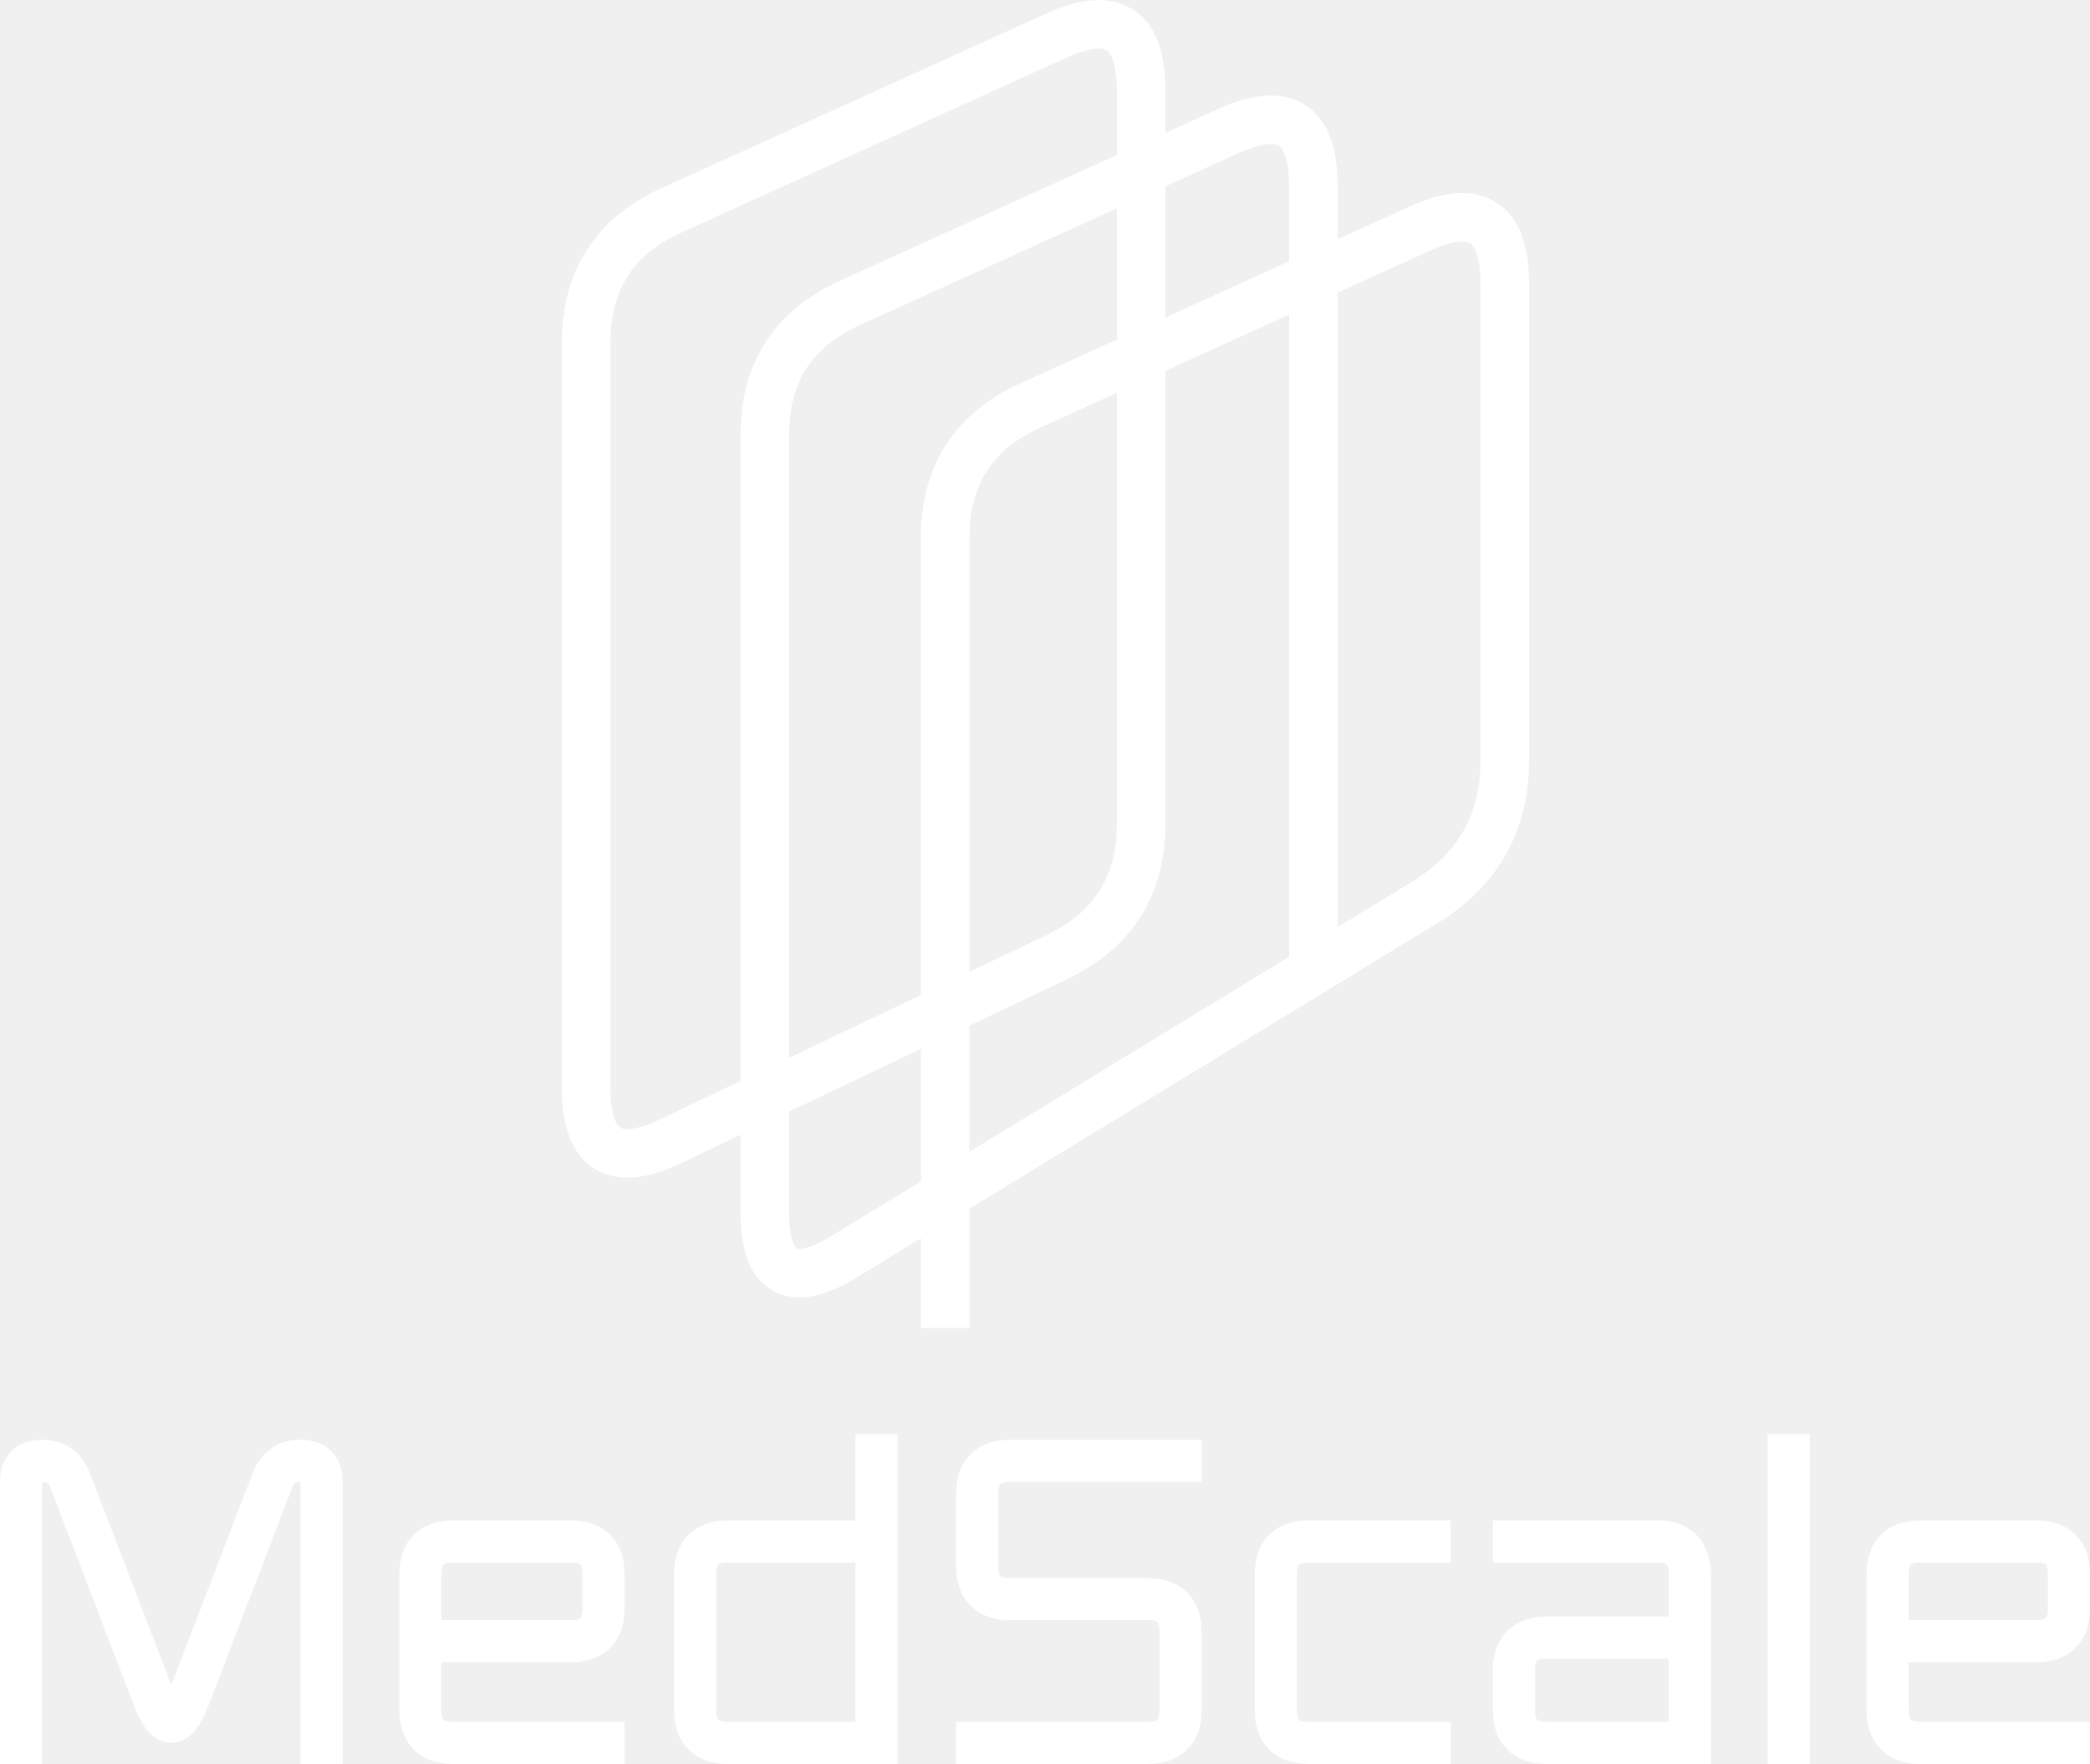
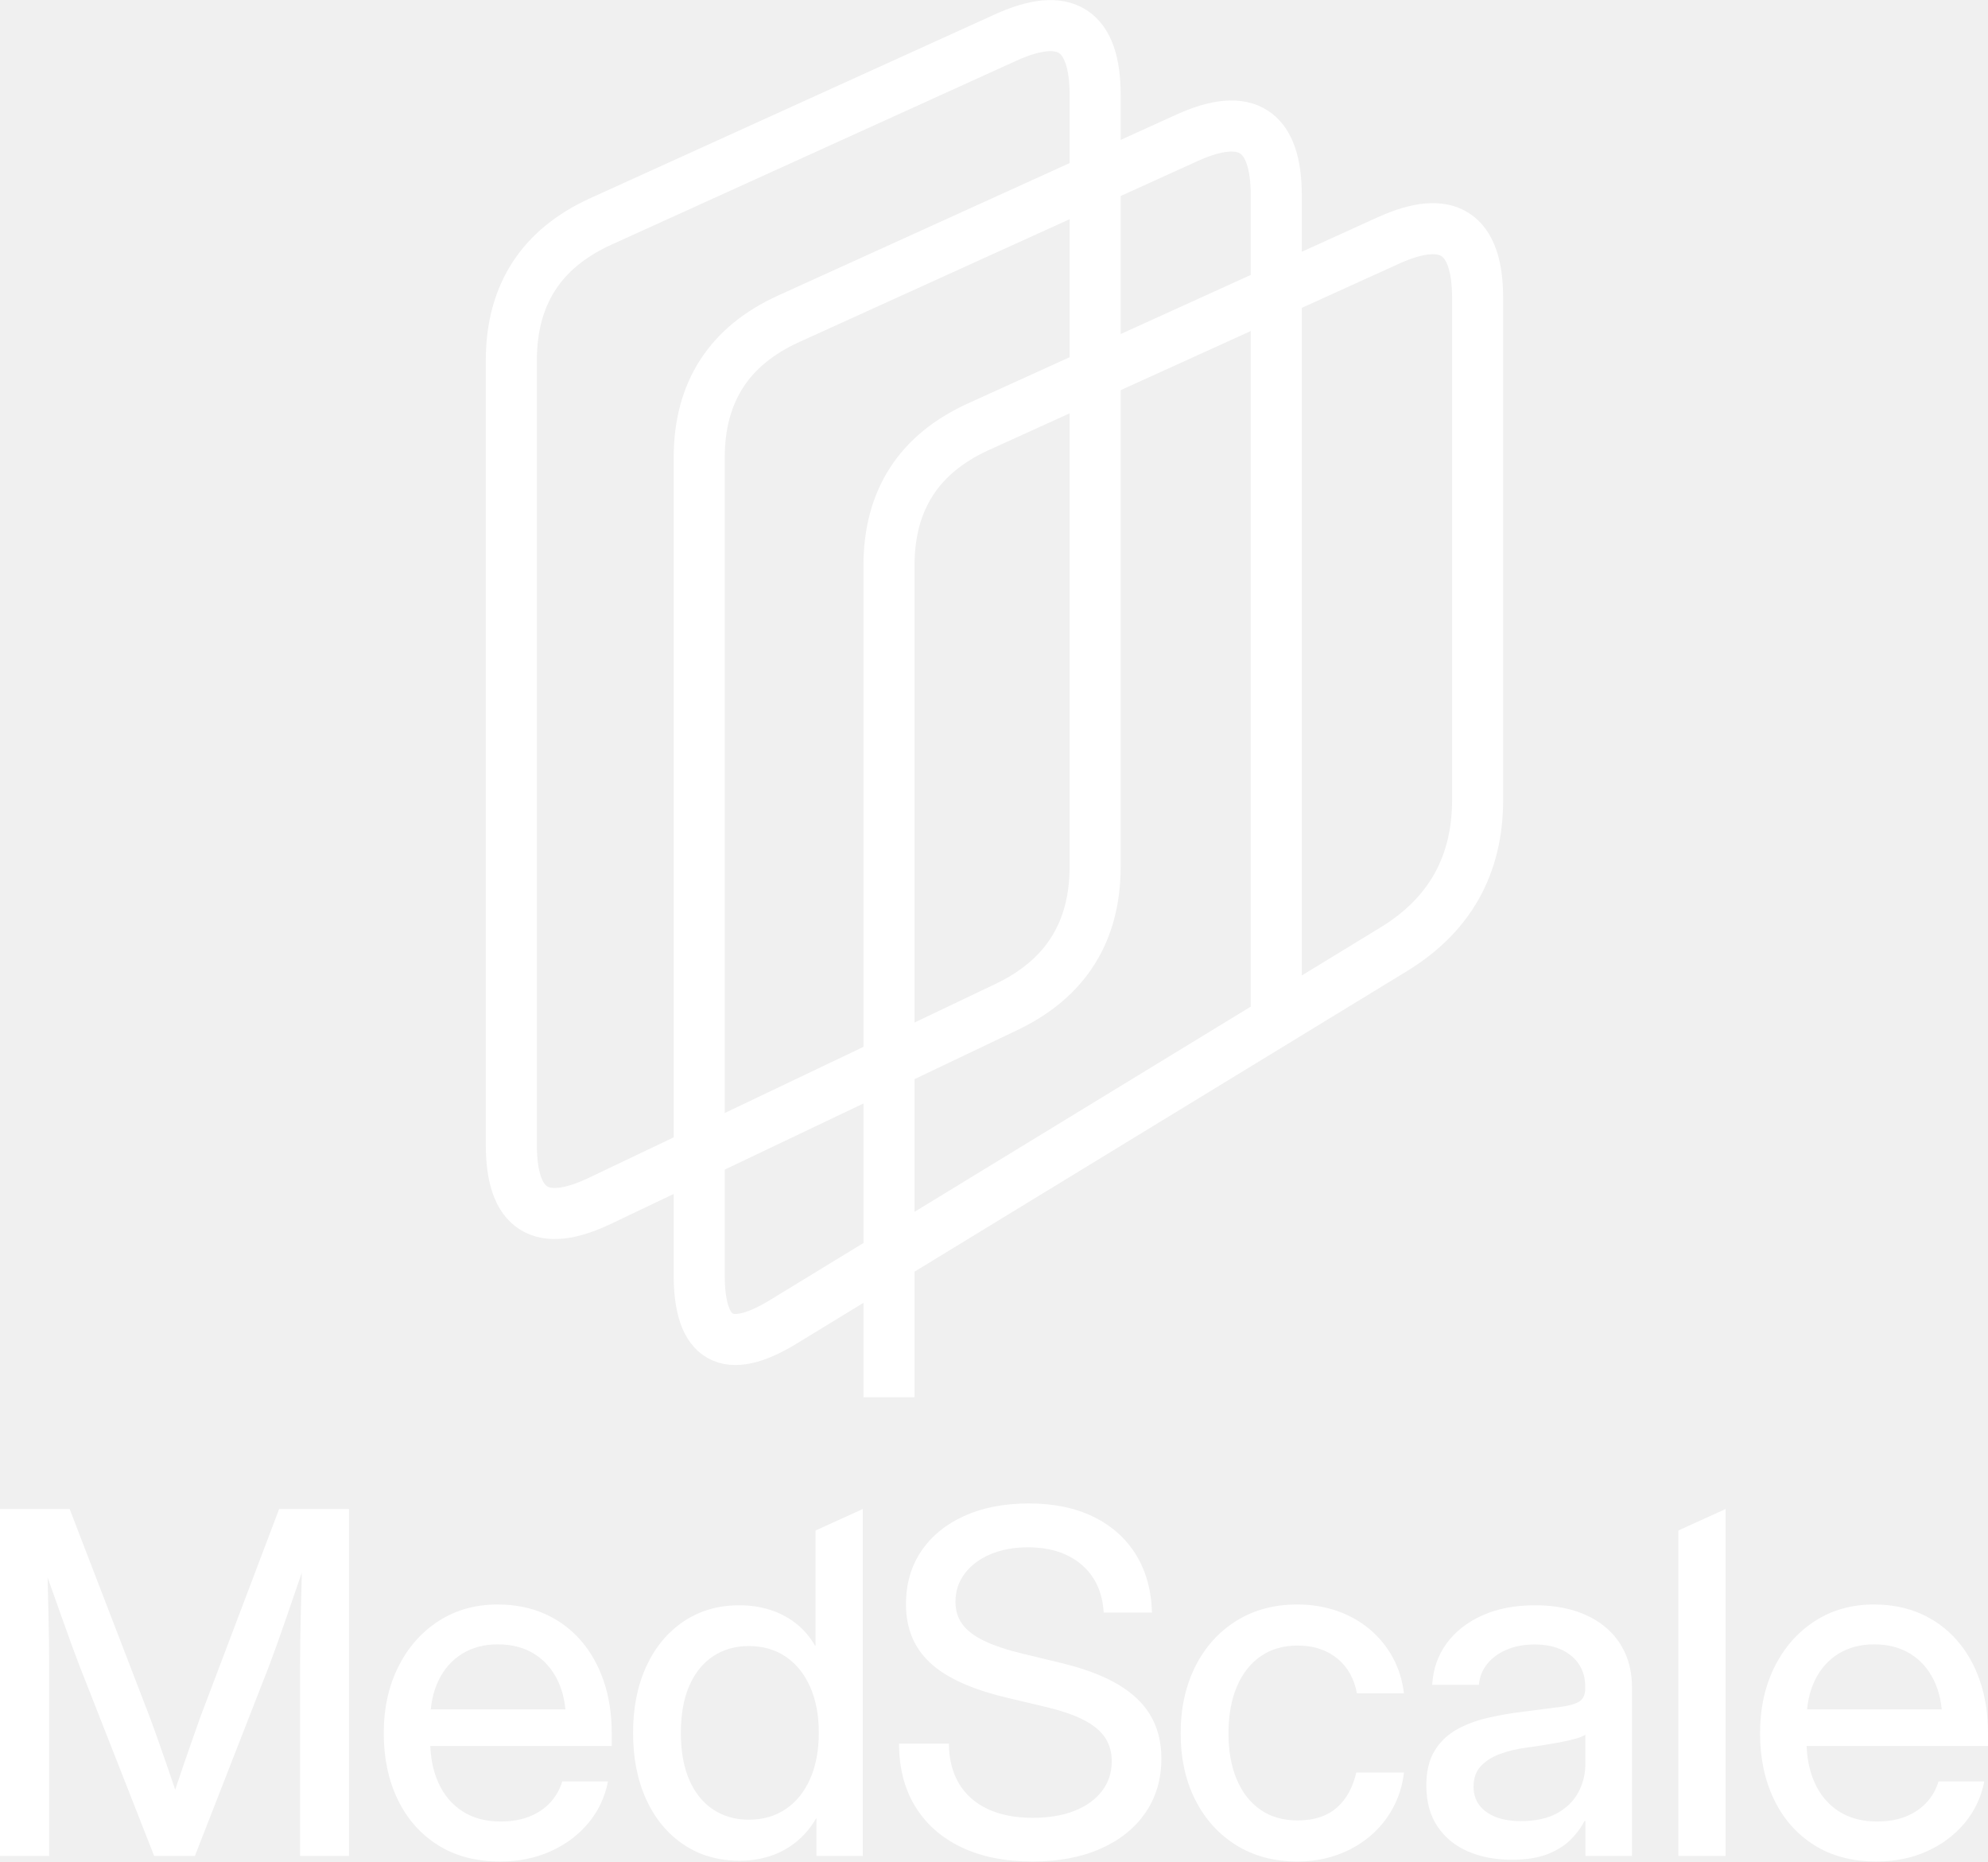
- <svg xmlns="http://www.w3.org/2000/svg" viewBox="0 0 1141 963" role="img" aria-labelledby="title description">
-   <g id="medscale-frames" transform="translate(306.500 0.000) scale(1)" fill="none" stroke="#FFFFFF" stroke-width="26.5" stroke-linejoin="round" stroke-linecap="butt">
+ <svg xmlns="http://www.w3.org/2000/svg" viewBox="0 0 1031.77 965.9" role="img" aria-labelledby="title description">
+   <g id="medscale-frames" transform="translate(251.885 0.000) scale(1)" fill="none" stroke="#FFFFFF" stroke-width="26.5" stroke-linejoin="round" stroke-linecap="butt">
    <path d="M13.5 390.5L13.5 187Q13.5 136 59.93 114.91L270.07 19.47Q316.5 -1.62 316.5 49.38L316.5 449.56Q316.5 500.56 270.46 522.51L59.54 623.05Q13.5 645 13.5 594Z" />
    <path d="M209.5 725L209.5 293.5Q209.5 242.5 255.93 221.41L468.57 124.83Q515 103.74 515 154.74L515 415Q515 466 471.46 492.56L154.54 685.94Q111 712.5 111 661.5L111 237.5Q111 186.5 157.43 165.41L364.07 71.56Q410.5 50.47 410.5 101.47L410.5 529.76" />
  </g>
-   <g id="medscale-wordmark" transform="translate(0.000 783.000) scale(1)" fill="none" stroke="#FFFFFF" stroke-width="23" stroke-linejoin="round" stroke-linecap="butt">
-     <path d="M11.5 180L11.5 25.85Q11.5 14.5 22.85 14.5L22.85 14.5Q34.2 14.5 38.27 25.1L84.18 144.73Q93.5 169 102.82 144.73L148.73 25.1Q152.8 14.5 164.15 14.5L164.15 14.5Q175.5 14.5 175.5 25.85L175.5 180" />
-     <path d="M229.5 113L311.5 113Q329.5 113 329.5 95L329.5 76.5Q329.5 58.5 311.5 58.5L247.5 58.5Q229.5 58.5 229.5 76.5L229.5 150.5Q229.5 168.5 247.5 168.5L341 168.5" />
-     <path d="M478.5 58.5L397.5 58.5Q379.5 58.5 379.5 76.5L379.5 150.5Q379.5 168.5 397.5 168.5L478.5 168.5" />
-     <path d="M478.5 0L478.5 180" />
-     <path d="M656 14.5L551.5 14.5Q533.5 14.5 533.5 32.5L533.5 72Q533.5 90 551.5 90L626.5 90Q644.5 90 644.5 108L644.5 150.5Q644.5 168.5 626.5 168.5L522 168.5" />
-     <path d="M792 58.5L714.5 58.5Q696.5 58.5 696.5 76.5L696.5 150.5Q696.5 168.5 714.5 168.5L792 168.5" />
-     <path d="M815 58.5L904.5 58.5Q922.5 58.5 922.5 76.5L922.5 180" />
-     <path d="M922.5 111L844.5 111Q826.5 111 826.5 129L826.5 150.5Q826.5 168.5 844.5 168.5L922.5 168.5" />
-     <path d="M976.5 0L976.5 180" />
-     <path d="M1030.5 113L1111.5 113Q1129.5 113 1129.5 95L1129.5 76.5Q1129.5 58.5 1111.5 58.5L1048.5 58.5Q1030.5 58.5 1030.5 76.5L1030.5 150.5Q1030.5 168.5 1048.5 168.5L1141 168.5" />
+   <g id="medscale-wordmark" transform="translate(0.000 780.100) scale(1)" fill="#FFFFFF">
+     <path d="M0 182.9V2.9H36.15L77.58 110.49Q79.22 114.84 81.48 121.2Q83.74 127.57 86.13 134.5Q88.52 141.42 90.63 147.63Q92.75 153.84 94.01 157.88H87.91Q89.17 153.84 91.23 147.63Q93.29 141.42 95.68 134.5Q98.06 127.57 100.31 121.2Q102.56 114.84 104.1 110.49L144.87 2.9H181.14V182.9H155.74V83.53Q155.74 77.68 155.84 70.59Q155.93 63.49 156.14 55.82Q156.35 48.15 156.54 40.34Q156.74 32.52 156.85 25.24H160.25Q157.3 33.97 154.38 42.49Q151.47 51.01 148.82 58.67Q146.17 66.33 143.92 72.65Q141.68 78.97 139.95 83.53L101.16 182.9H80.01L40.97 83.53Q39.24 78.97 36.93 72.65Q34.61 66.33 31.9 58.67Q29.19 51.01 26.16 42.49Q23.14 33.97 19.96 25.24H24.4Q24.61 32.52 24.75 40.34Q24.9 48.15 25.11 55.82Q25.31 63.49 25.41 70.59Q25.5 77.68 25.5 83.53V182.9Z" />
+     <path d="M259.6 185.8Q240.72 185.8 227.19 177.23Q213.66 168.66 206.41 153.61Q199.17 138.56 199.17 119.32Q199.17 99.85 206.72 84.76Q214.26 69.67 227.59 61.05Q240.93 52.43 258.22 52.43Q271.72 52.43 282.63 57.25Q293.54 62.08 301.34 70.99Q309.14 79.9 313.31 92.12Q317.48 104.34 317.48 119.13V125.85H210.53V106.86H304.49L293.74 112.81Q293.74 100.67 289.39 91.76Q285.05 82.85 277.13 77.99Q269.21 73.12 258.41 73.12Q247.74 73.12 239.86 77.99Q231.99 82.85 227.64 91.76Q223.29 100.67 223.29 112.81V123.33Q223.29 135.61 227.56 145.03Q231.83 154.45 240.02 159.74Q248.2 165.04 259.88 165.04Q268.38 165.04 274.88 162.42Q281.37 159.79 285.67 155.09Q289.96 150.4 291.81 144.22H315.55Q313.15 156.54 305.31 165.9Q297.47 175.25 285.69 180.53Q273.91 185.8 259.6 185.8Z" />
+     <path d="M383.85 185.39Q367.29 185.39 354.8 177.01Q342.31 168.63 335.44 153.69Q328.56 138.75 328.56 119.08Q328.56 99.41 335.46 84.48Q342.37 69.55 354.84 61.2Q367.32 52.84 383.78 52.84Q392.12 52.84 399.52 55.16Q406.92 57.49 412.94 62.14Q418.95 66.79 423.04 73.86H423.27V14.04L447.8 2.9V182.9H423.75V163.5H423.52Q419.18 170.89 413.06 175.75Q406.94 180.62 399.58 183Q392.21 185.39 383.85 185.39ZM388.61 164.1Q399.7 164.1 407.88 158.52Q416.06 152.94 420.51 142.8Q424.96 132.66 424.96 119.08Q424.96 105.4 420.51 95.27Q416.06 85.15 407.88 79.57Q399.7 73.99 388.61 73.99Q378.26 73.99 370.3 79.16Q362.34 84.32 357.86 94.34Q353.37 104.37 353.37 119.08Q353.37 133.69 357.86 143.73Q362.34 153.77 370.3 158.93Q378.26 164.1 388.61 164.1Z" />
+     <path d="M535.86 185.8Q514.49 185.8 498.97 178.4Q483.46 170.99 475.03 157.28Q466.61 143.57 466.61 124.63H492.48Q492.53 136.64 497.68 145.3Q502.83 153.96 512.58 158.55Q522.34 163.13 535.95 163.13Q548.37 163.13 557.55 159.54Q566.72 155.94 571.85 149.33Q576.99 142.71 576.99 133.76Q576.99 126.72 573.53 121.5Q570.08 116.27 562.47 112.36Q554.86 108.44 542.24 105.47L522.39 100.75Q495.06 94.24 482.63 82.59Q470.2 70.94 470.2 52.33Q470.2 36.52 478.11 24.79Q486.01 13.05 500.39 6.52Q514.77 0 533.95 0Q553.21 0 567.38 6.87Q581.55 13.74 589.46 26.42Q597.37 39.11 597.87 56.61H572.81Q571.87 40.78 561.33 31.77Q550.8 22.77 533.47 22.77Q522.53 22.77 514.04 26.36Q505.56 29.96 500.72 36.35Q495.88 42.74 495.88 51.05Q495.88 57.68 499.38 62.56Q502.88 67.44 510.52 71.18Q518.15 74.91 530.66 77.95L550.22 82.67Q563.72 85.88 573.6 90.45Q583.49 95.03 589.94 101.12Q596.4 107.21 599.57 115Q602.75 122.78 602.75 132.4Q602.75 148.45 594.47 160.49Q586.2 172.53 571.16 179.16Q556.13 185.8 535.86 185.8Z" />
+     <path d="M673.25 185.8Q655.21 185.8 641.57 177.31Q627.94 168.82 620.35 153.83Q612.77 138.84 612.77 119.32Q612.77 99.7 620.35 84.61Q627.94 69.51 641.57 60.97Q655.21 52.43 673.25 52.43Q684.57 52.43 694.18 55.86Q703.79 59.28 711.08 65.47Q718.37 71.66 722.91 80.06Q727.45 88.46 728.66 98.52H704.23Q703.24 93.05 700.77 88.53Q698.29 84.01 694.39 80.72Q690.48 77.42 685.26 75.58Q680.05 73.75 673.39 73.75Q662.23 73.75 654.18 79.37Q646.14 84.99 641.86 95.24Q637.58 105.49 637.58 119.32Q637.58 133.03 641.86 143.19Q646.14 153.34 654.14 158.91Q662.14 164.48 673.39 164.48Q680.05 164.48 685.16 162.74Q690.27 161 693.97 157.7Q697.67 154.41 700.15 149.82Q702.62 145.23 703.92 139.64H728.66Q727.52 149.5 723.01 157.9Q718.49 166.31 711.14 172.57Q703.79 178.82 694.15 182.31Q684.52 185.8 673.25 185.8Z" />
+     <path d="M784.59 184.88Q771.89 184.88 761.9 180.57Q751.9 176.26 746.09 167.66Q740.27 159.07 740.27 146.38Q740.27 135.42 744.48 128.46Q748.69 121.5 755.81 117.45Q762.93 113.4 772.02 111.29Q781.12 109.17 790.77 108.03Q802.83 106.48 809.81 105.57Q816.79 104.67 819.76 102.7Q822.73 100.73 822.73 96.09V94.99Q822.73 88.59 819.62 83.69Q816.52 78.79 810.63 75.99Q804.74 73.19 796.44 73.19Q788.21 73.19 781.88 75.92Q775.54 78.64 771.79 83.36Q768.05 88.07 767.57 94.09H743.31Q743.99 81.98 750.72 72.72Q757.45 63.46 769.21 58.15Q780.98 52.84 796.72 52.84Q808.36 52.84 817.69 55.85Q827.02 58.87 833.55 64.46Q840.08 70.05 843.54 77.88Q846.99 85.7 846.99 95.34V182.9H822.83V164.81H822.35Q819.77 169.84 815.17 174.45Q810.56 179.07 803.13 181.98Q795.7 184.88 784.59 184.88ZM789.33 164.83Q800.84 164.83 808.26 160.67Q815.69 156.5 819.24 149.74Q822.8 142.98 822.8 135.03V119.92Q821.5 120.94 818.47 121.85Q815.45 122.76 811.13 123.62Q806.82 124.47 801.82 125.27Q796.82 126.08 791.68 126.78Q784.66 127.73 778.51 129.99Q772.36 132.25 768.57 136.29Q764.77 140.33 764.77 147Q764.77 152.54 767.77 156.55Q770.77 160.56 776.29 162.7Q781.81 164.83 789.33 164.83Z" />
+     <path d="M895.59 2.9V182.9H871.06V14.04Z" />
+     <path d="M973.89 185.8Q955.01 185.8 941.48 177.23Q927.95 168.66 920.71 153.61Q913.47 138.56 913.47 119.32Q913.47 99.85 921.01 84.76Q928.55 69.67 941.89 61.05Q955.22 52.43 972.51 52.43Q986.01 52.43 996.92 57.25Q1007.83 62.08 1015.63 70.99Q1023.43 79.9 1027.6 92.12Q1031.77 104.34 1031.77 119.13V125.85H924.82V106.86H1018.78L1008.03 112.81Q1008.03 100.67 1003.69 91.76Q999.34 82.85 991.42 77.99Q983.5 73.12 972.71 73.12Q962.03 73.12 954.15 77.99Q946.28 82.85 941.93 91.76Q937.59 100.67 937.59 112.81V123.33Q937.59 135.61 941.86 145.03Q946.13 154.45 954.31 159.74Q962.5 165.04 974.17 165.04Q982.68 165.04 989.17 162.42Q995.67 159.79 999.96 155.09Q1004.26 150.4 1006.1 144.22H1029.84Q1027.44 156.54 1019.6 165.9Q1011.77 175.25 999.99 180.53Q988.21 185.8 973.89 185.8Z" />
  </g>
</svg>
